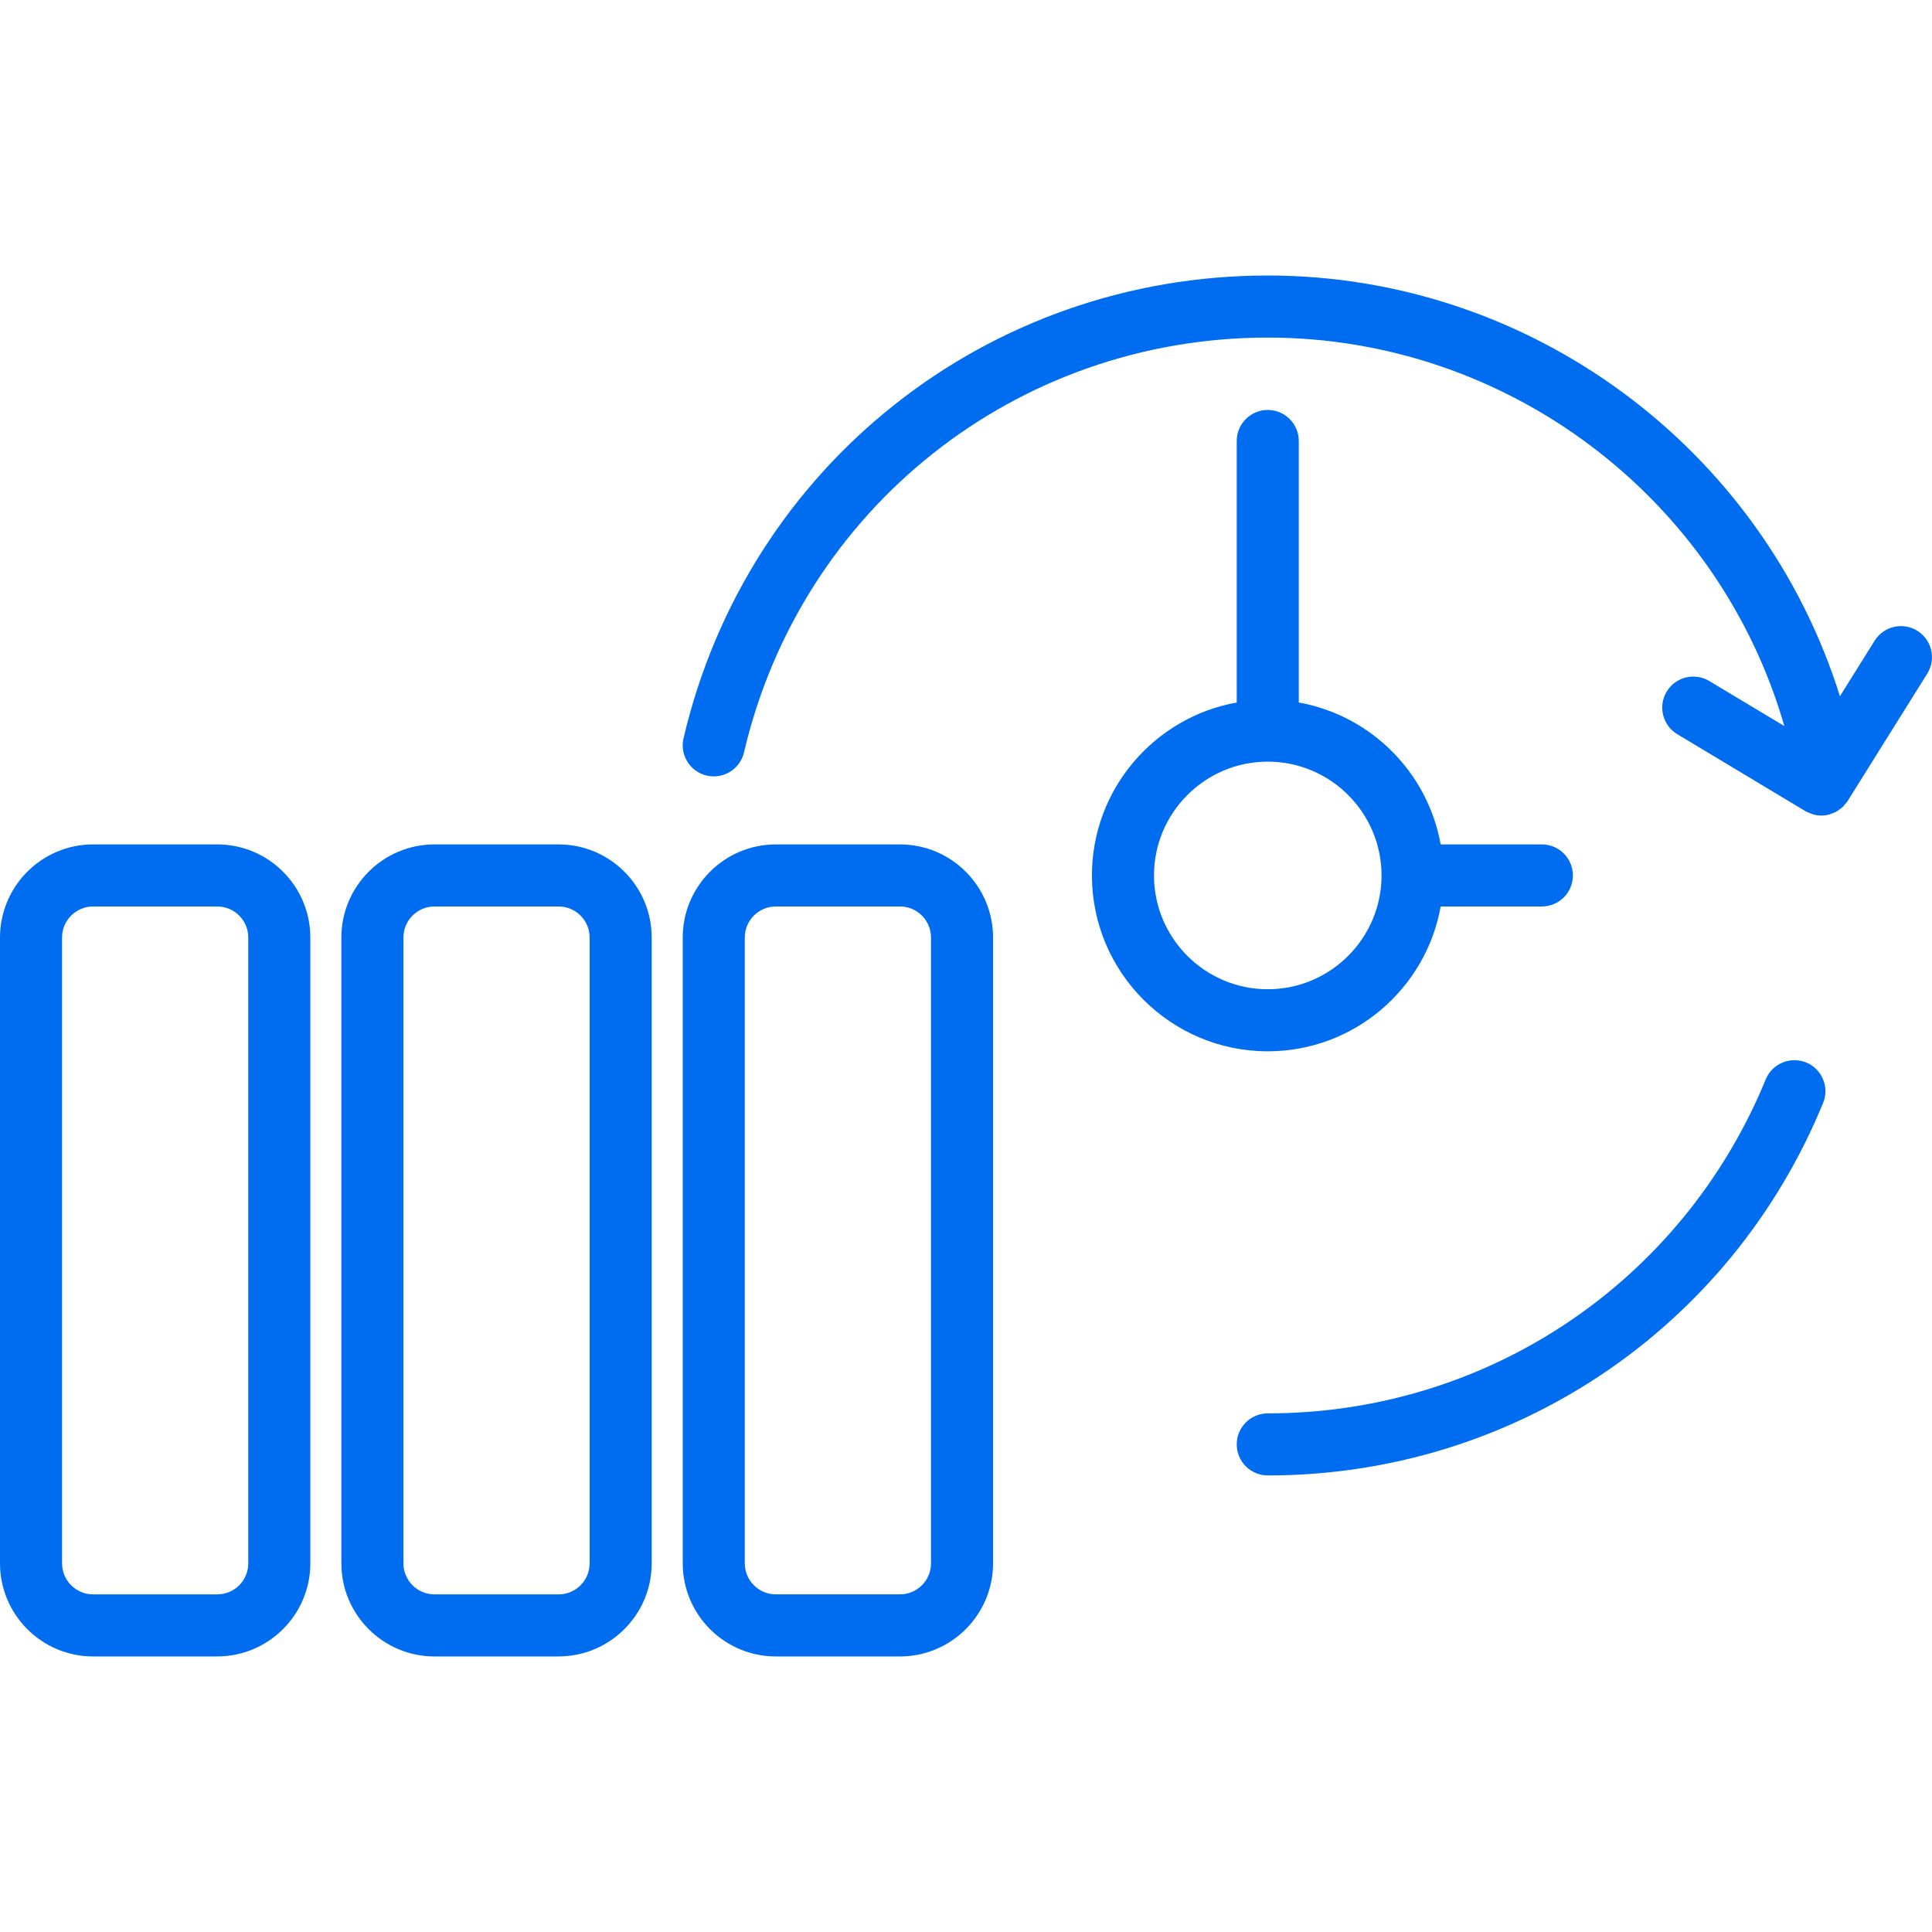
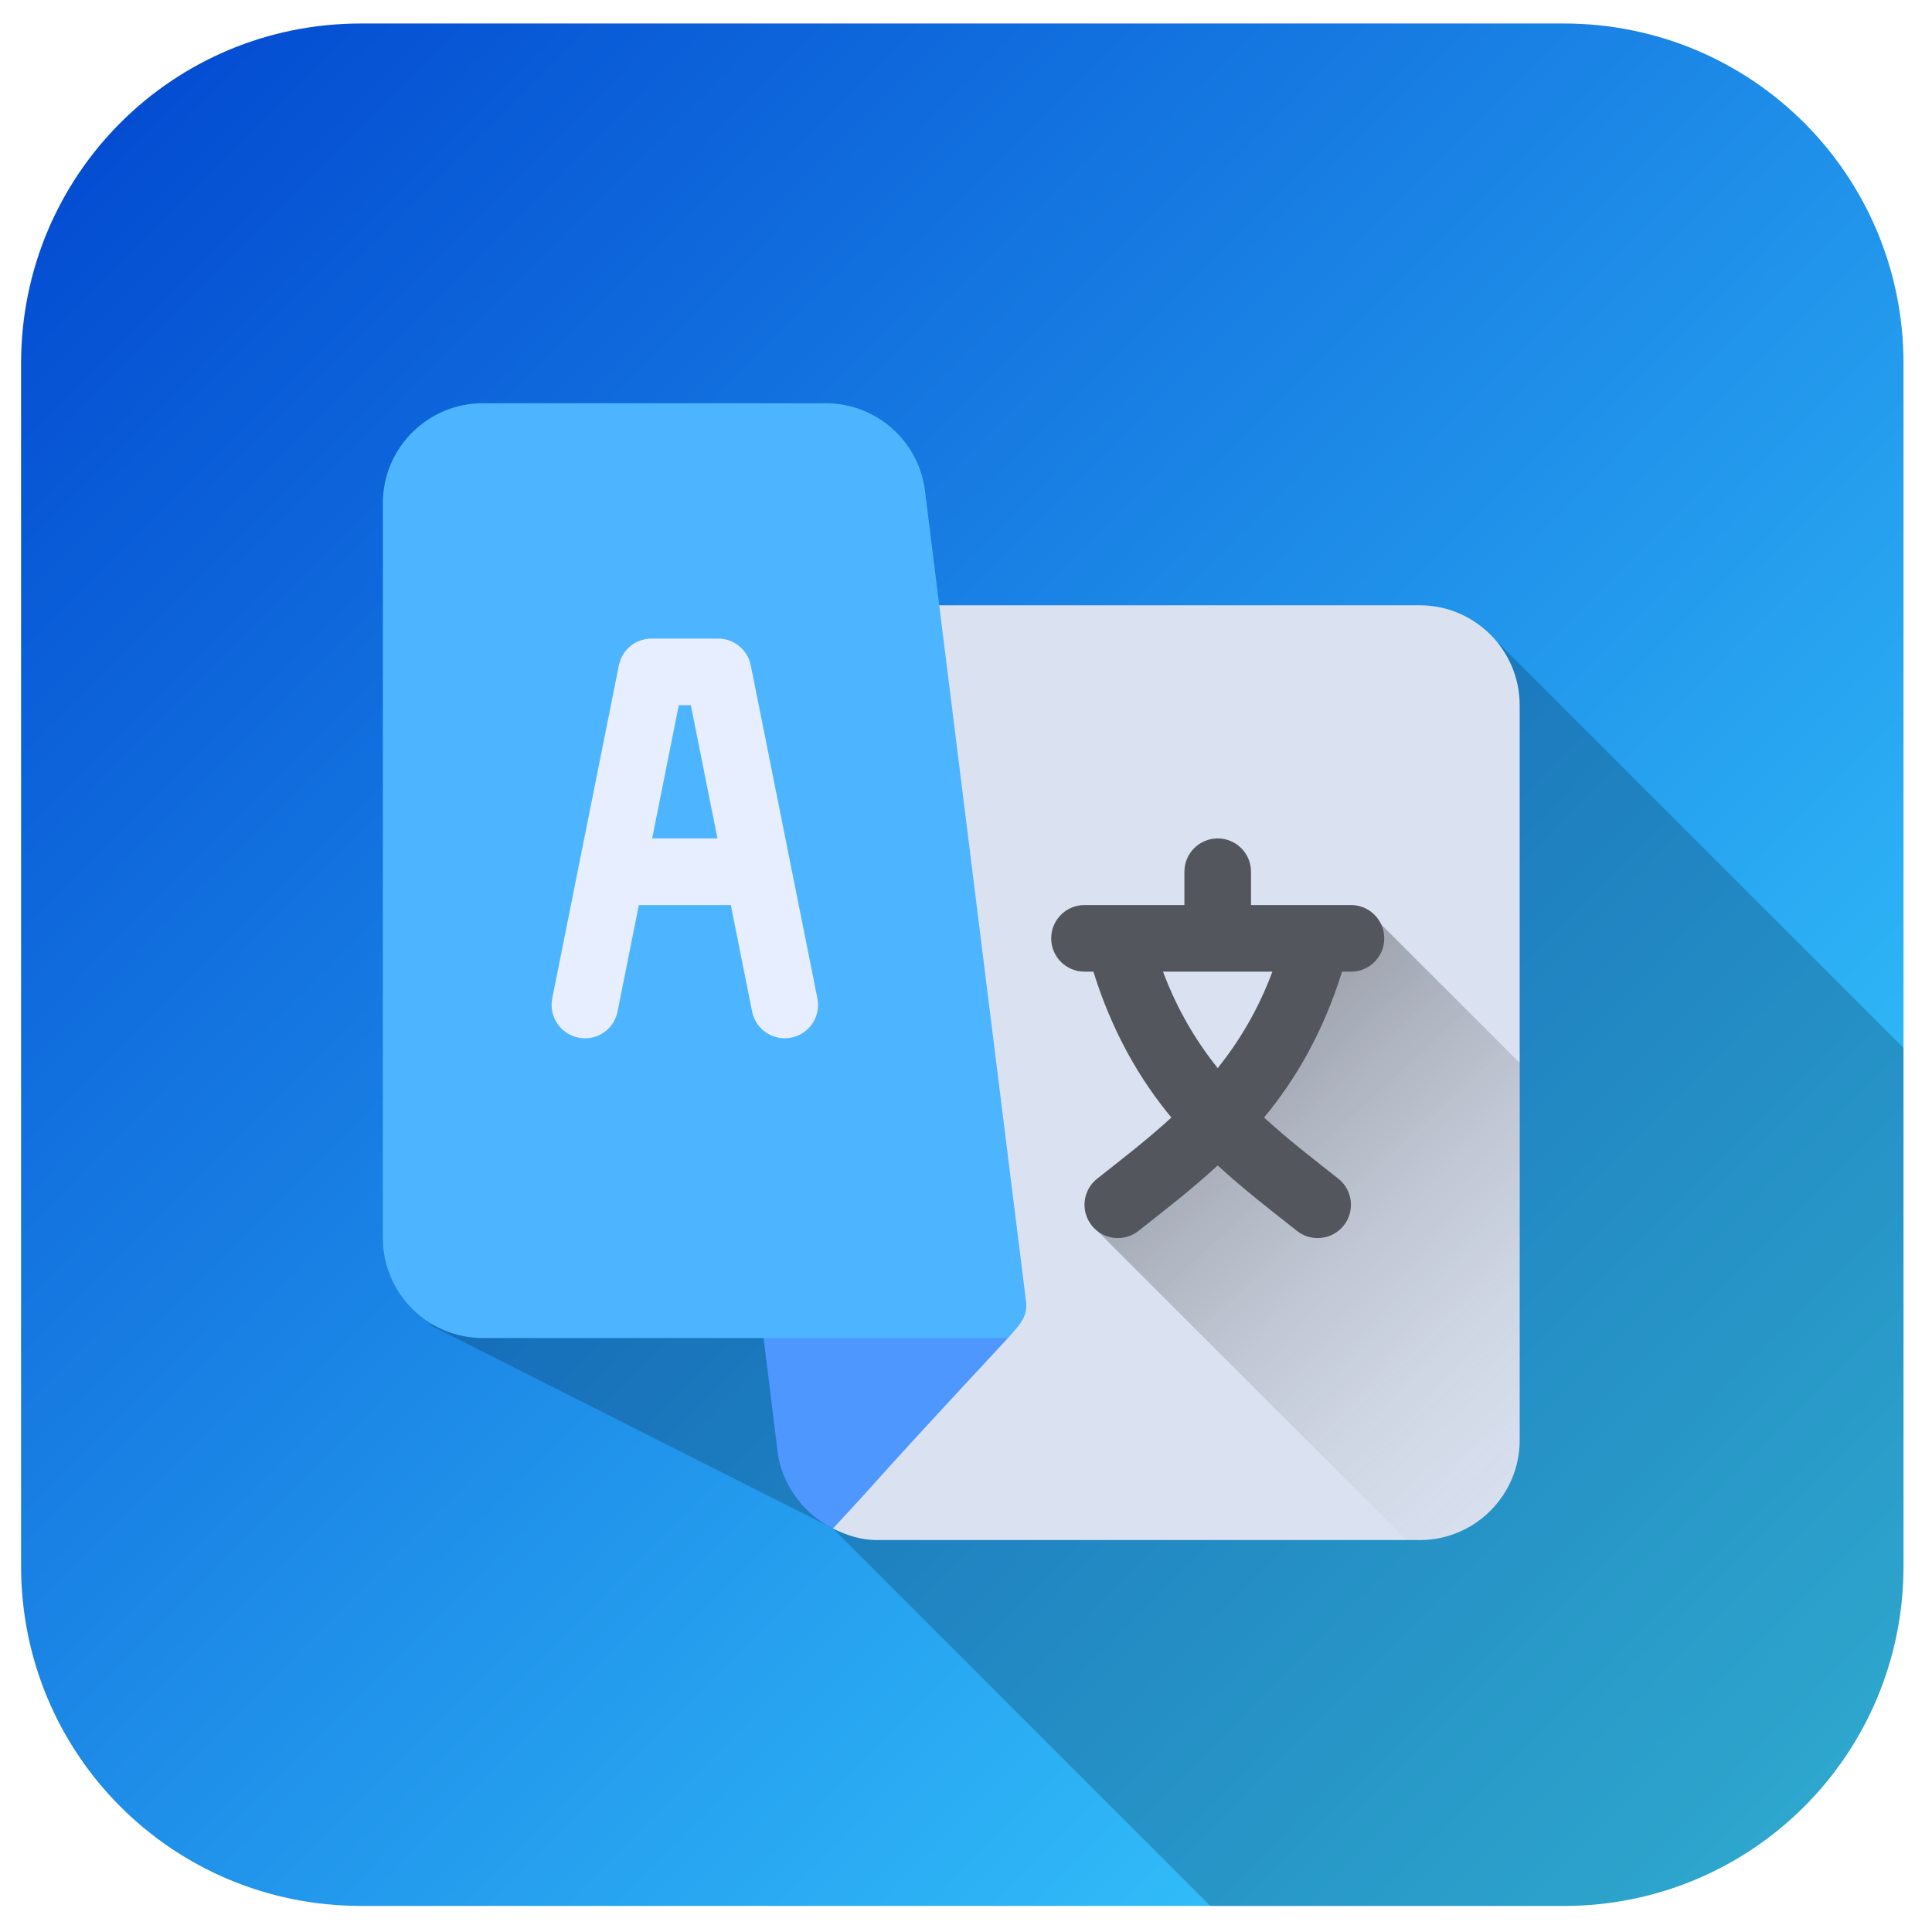
- <svg xmlns="http://www.w3.org/2000/svg" version="1.1" id="Capa_1" x="0px" y="0px" width="512px" height="512px" viewBox="0 0 62.256 62.256" style="enable-background:new 0 0 62.256 62.256;" xml:space="preserve">
-   <g>
-     <g>
-       <path d="M29,27.21h-4c-1.654,0-3,1.346-3,3v20.167c0,1.654,1.346,3,3,3h4c1.654,0,3-1.346,3-3V30.21    C32,28.556,30.654,27.21,29,27.21z M30,50.376c0,0.552-0.448,1-1,1h-4c-0.552,0-1-0.448-1-1V30.21c0-0.551,0.448-1,1-1h4    c0.552,0,1,0.449,1,1V50.376z" fill="#006DF0" />
-       <path d="M18,53.376c1.654,0,3-1.346,3-3V30.21c0-1.654-1.346-3-3-3h-4c-1.654,0-3,1.346-3,3v20.167c0,1.654,1.346,3,3,3h4V53.376z     M13,50.376V30.21c0-0.551,0.448-1,1-1h4c0.552,0,1,0.449,1,1v20.167c0,0.551-0.448,1-1,1h-4C13.448,51.376,13,50.929,13,50.376z" fill="#006DF0" />
-       <path d="M7,53.376c1.654,0,3-1.346,3-3V30.21c0-1.654-1.346-3-3-3H3c-1.654,0-3,1.346-3,3v20.167c0,1.654,1.346,3,3,3h4V53.376z     M2,50.376V30.21c0-0.551,0.448-1,1-1h4c0.552,0,1,0.449,1,1v20.167c0,0.551-0.448,1-1,1H3C2.448,51.376,2,50.929,2,50.376z" fill="#006DF0" />
-       <path d="M40.852,13.21c-0.553,0-1,0.448-1,1v8.427c-2.647,0.474-4.666,2.79-4.666,5.573c0,3.125,2.541,5.667,5.666,5.667    c2.782,0,5.099-2.018,5.572-4.667h3.26c0.553,0,1-0.448,1-1c0-0.552-0.447-1-1-1h-3.26c-0.416-2.323-2.25-4.156-4.572-4.573V14.21    C41.852,13.658,41.404,13.21,40.852,13.21z M44.518,28.21c0,2.021-1.645,3.667-3.666,3.667s-3.666-1.645-3.666-3.667    c0-2.021,1.645-3.667,3.666-3.667S44.518,26.189,44.518,28.21z" fill="#006DF0" />
-       <path d="M39.852,46.544c0,0.552,0.447,1,1,1c7.881,0,14.903-4.711,17.895-12.002c0.21-0.51-0.034-1.094-0.545-1.305    c-0.512-0.207-1.096,0.035-1.305,0.547c-2.683,6.535-8.979,10.76-16.045,10.76C40.299,45.544,39.852,45.991,39.852,46.544z" fill="#006DF0" />
-       <path d="M61.786,20.328c-0.47-0.294-1.085-0.15-1.378,0.317l-1.119,1.79c-2.508-8.01-9.986-13.557-18.438-13.557    c-9.029,0-16.771,6.132-18.825,14.912c-0.126,0.538,0.208,1.076,0.746,1.202c0.076,0.018,0.153,0.026,0.229,0.026    c0.454,0,0.865-0.311,0.973-0.772c1.842-7.871,8.782-13.368,16.878-13.368c7.705,0,14.517,5.139,16.646,12.519l-2.42-1.453    c-0.475-0.284-1.088-0.13-1.372,0.343c-0.284,0.473-0.131,1.088,0.343,1.372l4.126,2.478c0.054,0.032,0.109,0.05,0.165,0.071    c0.028,0.01,0.055,0.027,0.083,0.035c0.089,0.024,0.177,0.037,0.267,0.037c0.084,0,0.168-0.011,0.248-0.032    c0.03-0.008,0.061-0.024,0.09-0.035c0.049-0.017,0.098-0.032,0.144-0.057c0.034-0.019,0.063-0.045,0.095-0.068    c0.037-0.026,0.076-0.05,0.11-0.082c0.03-0.028,0.054-0.064,0.079-0.096c0.027-0.034,0.061-0.063,0.083-0.101l2.565-4.103    C62.396,21.238,62.254,20.621,61.786,20.328z" fill="#006DF0" />
-     </g>
+ <svg xmlns="http://www.w3.org/2000/svg" xmlns:xlink="http://www.w3.org/1999/xlink" width="210mm" height="210mm" viewBox="0 0 210 210" version="1.1" id="svg8">
+   <defs id="defs2">
+     <linearGradient id="linearGradient1288">
+       <stop style="stop-color:#000000;stop-opacity:0.424" offset="0" id="stop1284" />
+       <stop style="stop-color:#bababa;stop-opacity:0" offset="1" id="stop1286" />
+     </linearGradient>
+     <linearGradient id="linearGradient1057">
+       <stop style="stop-color:#0044cf;stop-opacity:1" offset="0" id="stop1053" />
+       <stop style="stop-color:#39cfff;stop-opacity:1" offset="1" id="stop1055" />
+     </linearGradient>
+     <linearGradient xlink:href="#linearGradient1057" id="linearGradient1059" x1="-0.114" y1="87.892" x2="197.288" y2="283.509" gradientUnits="userSpaceOnUse" />
+     <linearGradient xlink:href="#linearGradient1288" id="linearGradient1290" x1="449.179" y1="399.171" x2="657.244" y2="625.578" gradientUnits="userSpaceOnUse" />
+   </defs>
+   <g id="layer1" transform="translate(0,-87)">
+     <path id="path857" d="M 39.228,89.554 H 169.966 c 20.463,0 36.937,16.474 36.937,36.937 v 130.738 c 0,20.463 -16.474,36.937 -36.937,36.937 H 39.228 c -20.463,0 -36.937,-16.474 -36.937,-36.937 v -130.738 c 0,-20.463 16.474,-36.937 36.937,-36.937 z" style="opacity:1;fill:url(#linearGradient1059);fill-opacity:1;fill-rule:nonzero;stroke:none;stroke-width:3.676;stroke-linecap:round;stroke-linejoin:miter;stroke-miterlimit:4;stroke-dasharray:none;stroke-dashoffset:0;stroke-opacity:1;paint-order:stroke markers fill" />
+     <path style="fill:none;stroke:none;stroke-width:0.265px;stroke-linecap:butt;stroke-linejoin:miter;stroke-opacity:1" d="m 199.249,247.234 -88.119,-88.119 -51.87,49.251 187.977,86.856 z" id="path4753" />
+     <path style="fill:none;stroke:none;stroke-width:0.265px;stroke-linecap:butt;stroke-linejoin:miter;stroke-opacity:1" d="M 301.357,333.277 188.259,220.179 53.987,274.7 185.147,405.86 Z" id="path1631" />
+     <path style="fill:#000000;stroke:none;stroke-width:1px;stroke-linecap:butt;stroke-linejoin:miter;stroke-opacity:1;fill-opacity:0.196" d="M 615.545 264.084 L 401.213 549.381 L 414.102 549.678 L 342.195 627.939 L 497.25 782.994 L 642.391 782.994 C 719.732 782.994 781.996 720.728 781.996 643.387 L 781.996 430.535 L 615.545 264.084 z M 342.195 627.939 L 401.213 549.381 L 176.404 544.219 L 342.195 627.939 z " transform="matrix(0.2645833,0,0,0.2645833,0,87)" id="path1252" />
+     <path style="fill:#dae2f2;stroke-width:0.241" d="M 154.321,152.792 H 98.873 l -8.333,100.35 c 1.464,0.732 3.039,1.256 4.77,1.256 h 59.012 c 5.989,0 10.86,-4.872 10.86,-10.86 v -79.885 c 0,-5.989 -4.872,-10.86 -10.86,-10.86 z" id="path954" />
+     <path style="fill:#4d97ff;stroke-width:0.241" d="m 82.61,229.264 1.923,15.62 c 0.386,3.102 2.486,6.497 6.006,8.258 7.039,-7.572 2.32,-2.737 19.025,-20.706 z" id="path956" />
+     <path style="fill:#4db5ff;stroke-width:0.241" d="m 109.564,232.436 c 1.184,-1.353 2.223,-2.262 1.944,-4.126 l -10.967,-87.966 c -0.675,-5.423 -5.31,-9.514 -10.776,-9.514 H 52.474 c -5.989,0 -10.86,4.872 -10.86,10.86 v 79.885 c 0,5.989 4.872,10.86 10.86,10.86 18.922,0 38.108,0 57.09,0 z" id="path958" />
+     <path style="fill:#e6eeff;stroke-width:0.241" d="m 81.606,159.322 c -0.339,-1.69 -1.824,-2.91 -3.549,-2.91 h -7.24 c -1.725,0 -3.21,1.22 -3.549,2.91 l -7.24,36.202 c -0.392,1.962 0.88,3.868 2.839,4.26 1.983,0.407 3.871,-0.88 4.26,-2.839 l 2.314,-11.571 h 9.994 l 2.314,11.571 c 0.396,1.988 2.34,3.234 4.26,2.839 1.959,-0.392 3.231,-2.298 2.839,-4.26 z m -10.719,18.811 2.895,-14.481 h 1.308 l 2.895,14.481 z" id="path960" />
+     <path style="fill:url(#linearGradient1290);stroke:none;stroke-width:1px;stroke-linecap:butt;stroke-linejoin:miter;stroke-opacity:1;fill-opacity:1" d="M 565.34 377.703 L 450.041 504.928 L 577.799 632.686 L 583.262 632.686 C 605.896 632.686 624.309 614.273 624.309 591.639 L 624.309 436.672 L 565.34 377.703 z " transform="matrix(0.2645833,0,0,0.2645833,0,87)" id="path1279" />
+     <path style="fill:#53565c;stroke-width:0.241" d="m 146.84,185.374 h -10.86 v -3.62 c 0,-2.001 -1.619,-3.62 -3.62,-3.62 -2.001,0 -3.62,1.619 -3.62,3.62 v 3.62 h -10.86 c -2.001,0 -3.62,1.619 -3.62,3.62 0,2.001 1.619,3.62 3.62,3.62 h 0.967 c 2.06,6.609 5.085,11.78 8.48,15.857 -2.659,2.431 -5.262,4.426 -8.089,6.66 -1.559,1.248 -1.813,3.525 -0.562,5.087 1.246,1.56 3.531,1.813 5.087,0.562 3.072,-2.425 5.715,-4.454 8.598,-7.101 2.883,2.647 5.526,4.676 8.598,7.101 1.556,1.251 3.842,0.998 5.088,-0.562 1.252,-1.563 0.997,-3.839 -0.562,-5.087 -2.827,-2.234 -5.43,-4.228 -8.089,-6.66 3.395,-4.077 6.42,-9.248 8.48,-15.857 h 0.967 c 2.001,0 3.62,-1.619 3.62,-3.62 0,-2.001 -1.619,-3.62 -3.62,-3.62 z m -14.481,17.731 c -2.301,-2.892 -4.38,-6.292 -5.943,-10.49 h 11.887 c -1.563,4.199 -3.642,7.598 -5.943,10.49 z" id="path962" />
+     <g id="g964" transform="matrix(0.2413438,0,0,0.2413438,41.6137,130.83)" />
+     <g id="g966" transform="matrix(0.2413438,0,0,0.2413438,41.6137,130.83)" />
+     <g id="g968" transform="matrix(0.2413438,0,0,0.2413438,41.6137,130.83)" />
+     <g id="g970" transform="matrix(0.2413438,0,0,0.2413438,41.6137,130.83)" />
+     <g id="g972" transform="matrix(0.2413438,0,0,0.2413438,41.6137,130.83)" />
+     <g id="g974" transform="matrix(0.2413438,0,0,0.2413438,41.6137,130.83)" />
+     <g id="g976" transform="matrix(0.2413438,0,0,0.2413438,41.6137,130.83)" />
+     <g id="g978" transform="matrix(0.2413438,0,0,0.2413438,41.6137,130.83)" />
+     <g id="g980" transform="matrix(0.2413438,0,0,0.2413438,41.6137,130.83)" />
+     <g id="g982" transform="matrix(0.2413438,0,0,0.2413438,41.6137,130.83)" />
+     <g id="g984" transform="matrix(0.2413438,0,0,0.2413438,41.6137,130.83)" />
+     <g id="g986" transform="matrix(0.2413438,0,0,0.2413438,41.6137,130.83)" />
+     <g id="g988" transform="matrix(0.2413438,0,0,0.2413438,41.6137,130.83)" />
+     <g id="g990" transform="matrix(0.2413438,0,0,0.2413438,41.6137,130.83)" />
+     <g id="g992" transform="matrix(0.2413438,0,0,0.2413438,41.6137,130.83)" />
  </g>
-   <g>
- </g>
-   <g>
- </g>
-   <g>
- </g>
-   <g>
- </g>
-   <g>
- </g>
-   <g>
- </g>
-   <g>
- </g>
-   <g>
- </g>
-   <g>
- </g>
-   <g>
- </g>
-   <g>
- </g>
-   <g>
- </g>
-   <g>
- </g>
-   <g>
- </g>
-   <g>
- </g>
</svg>
